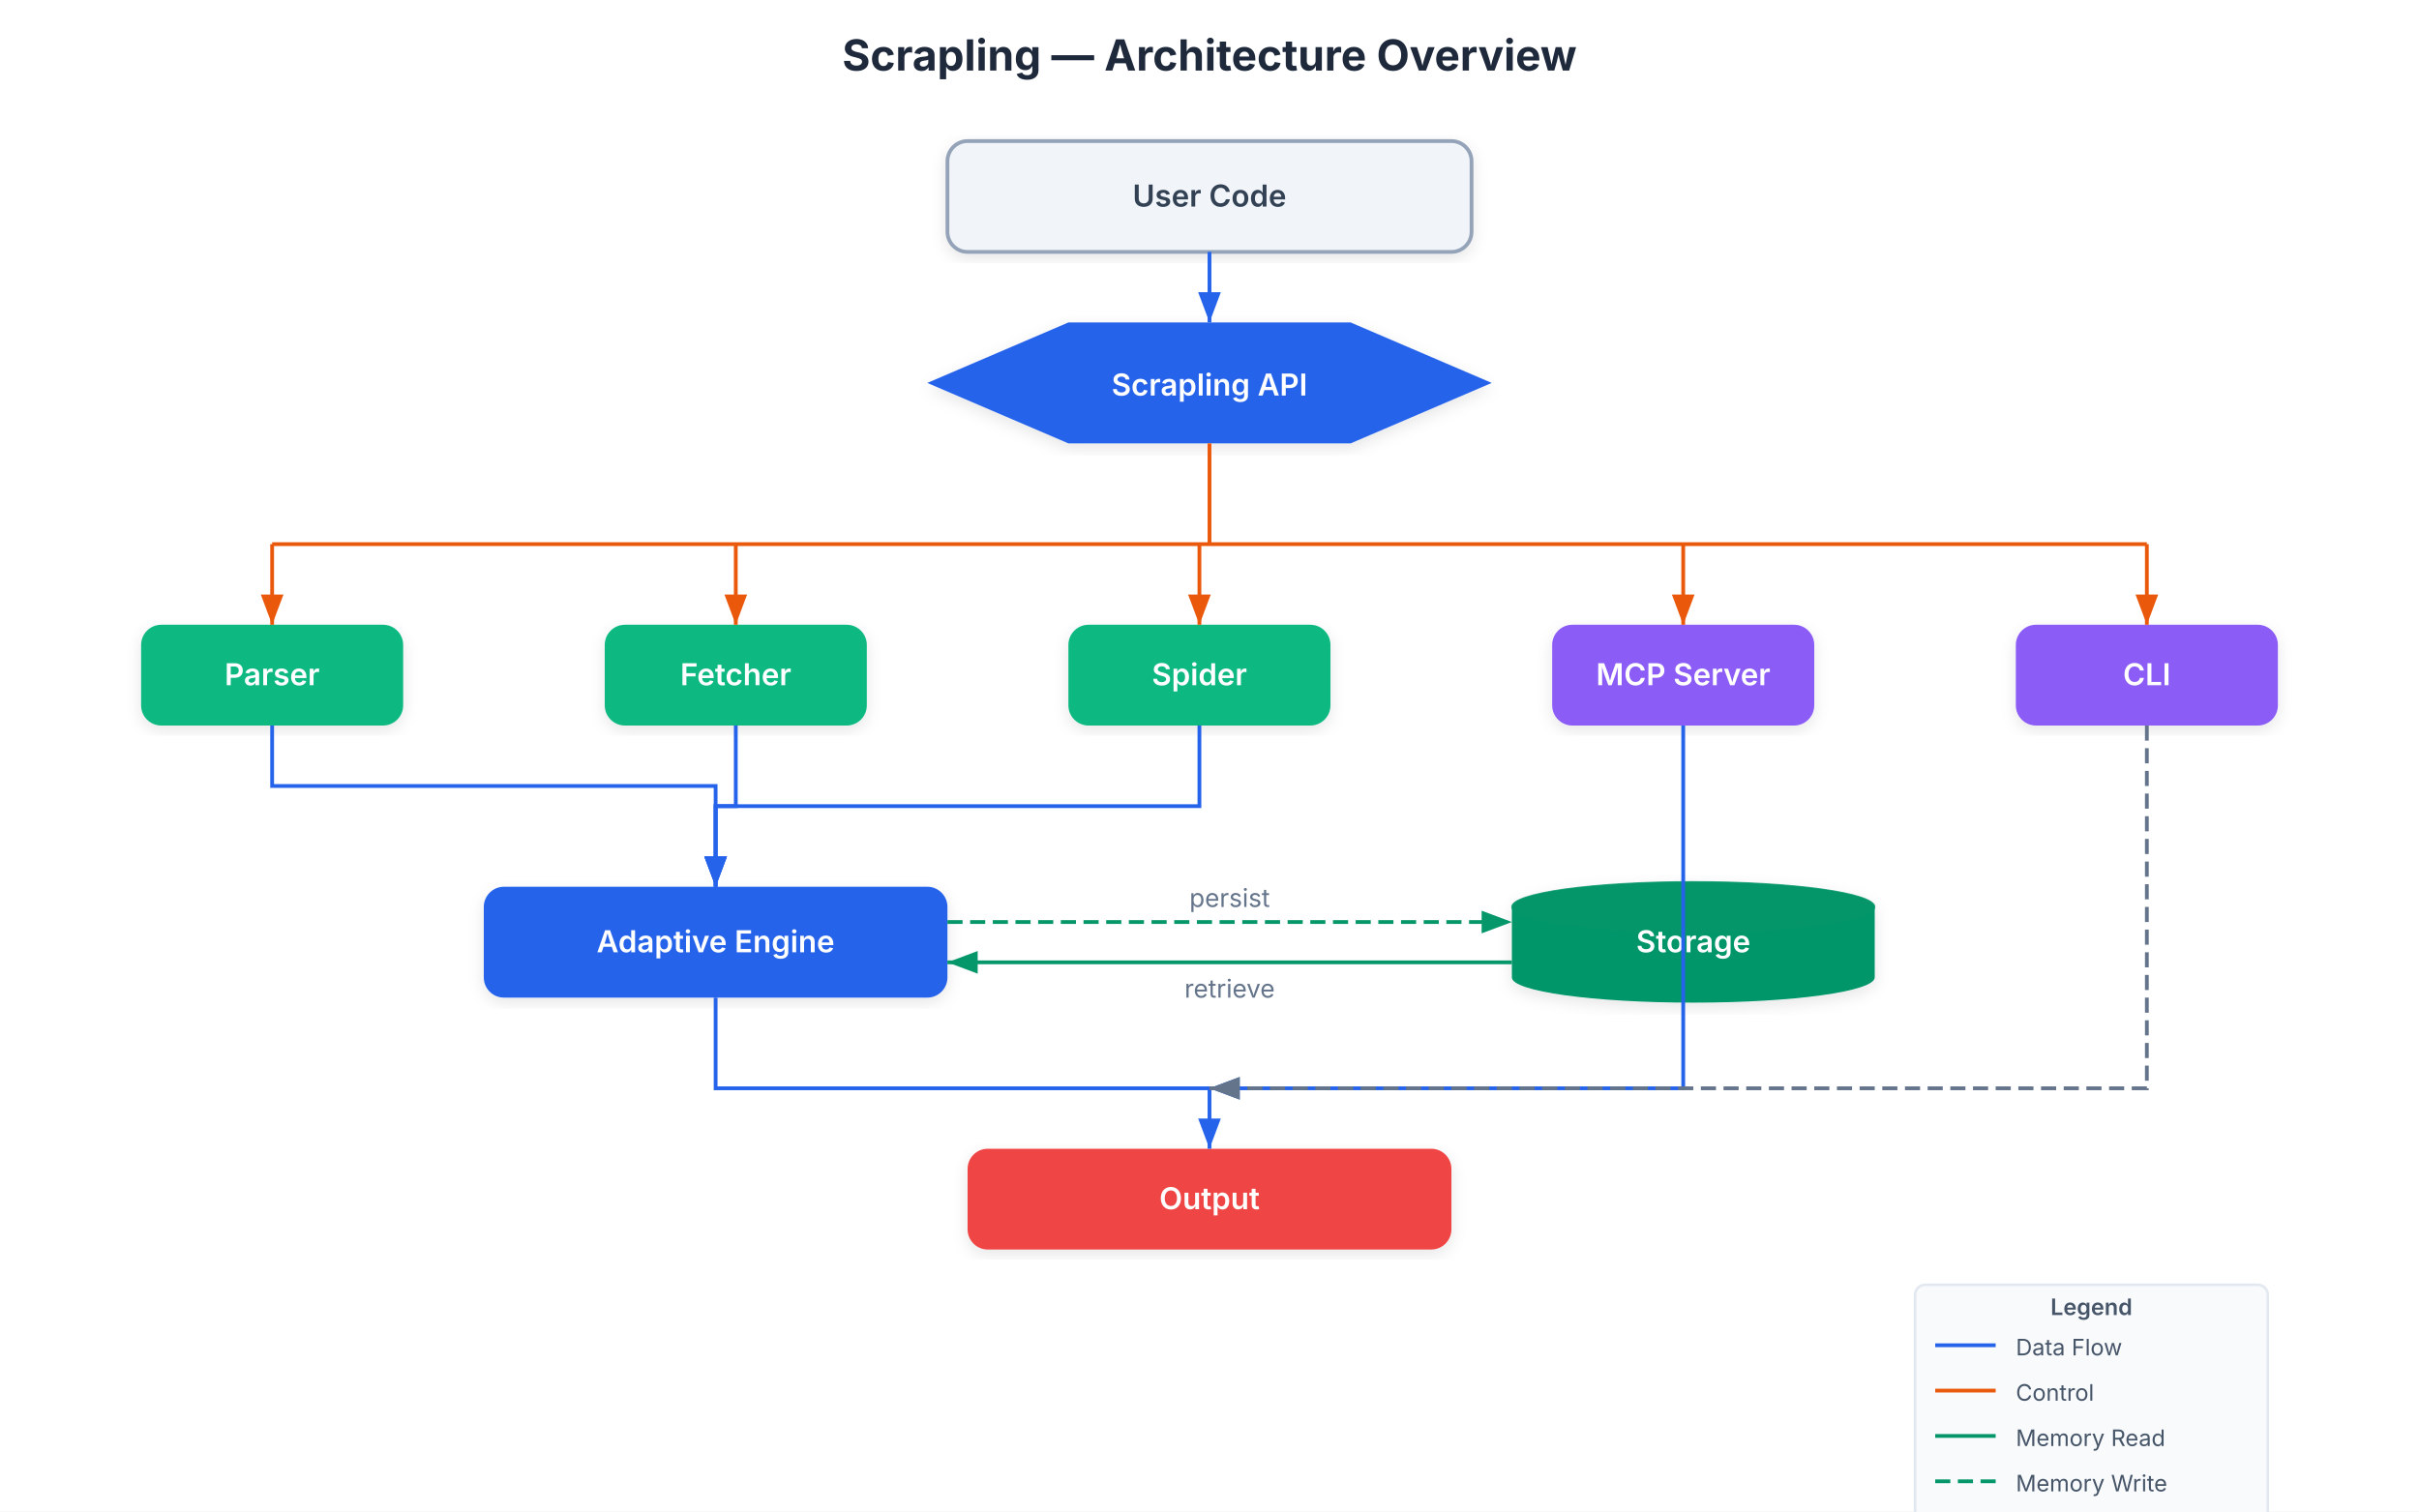
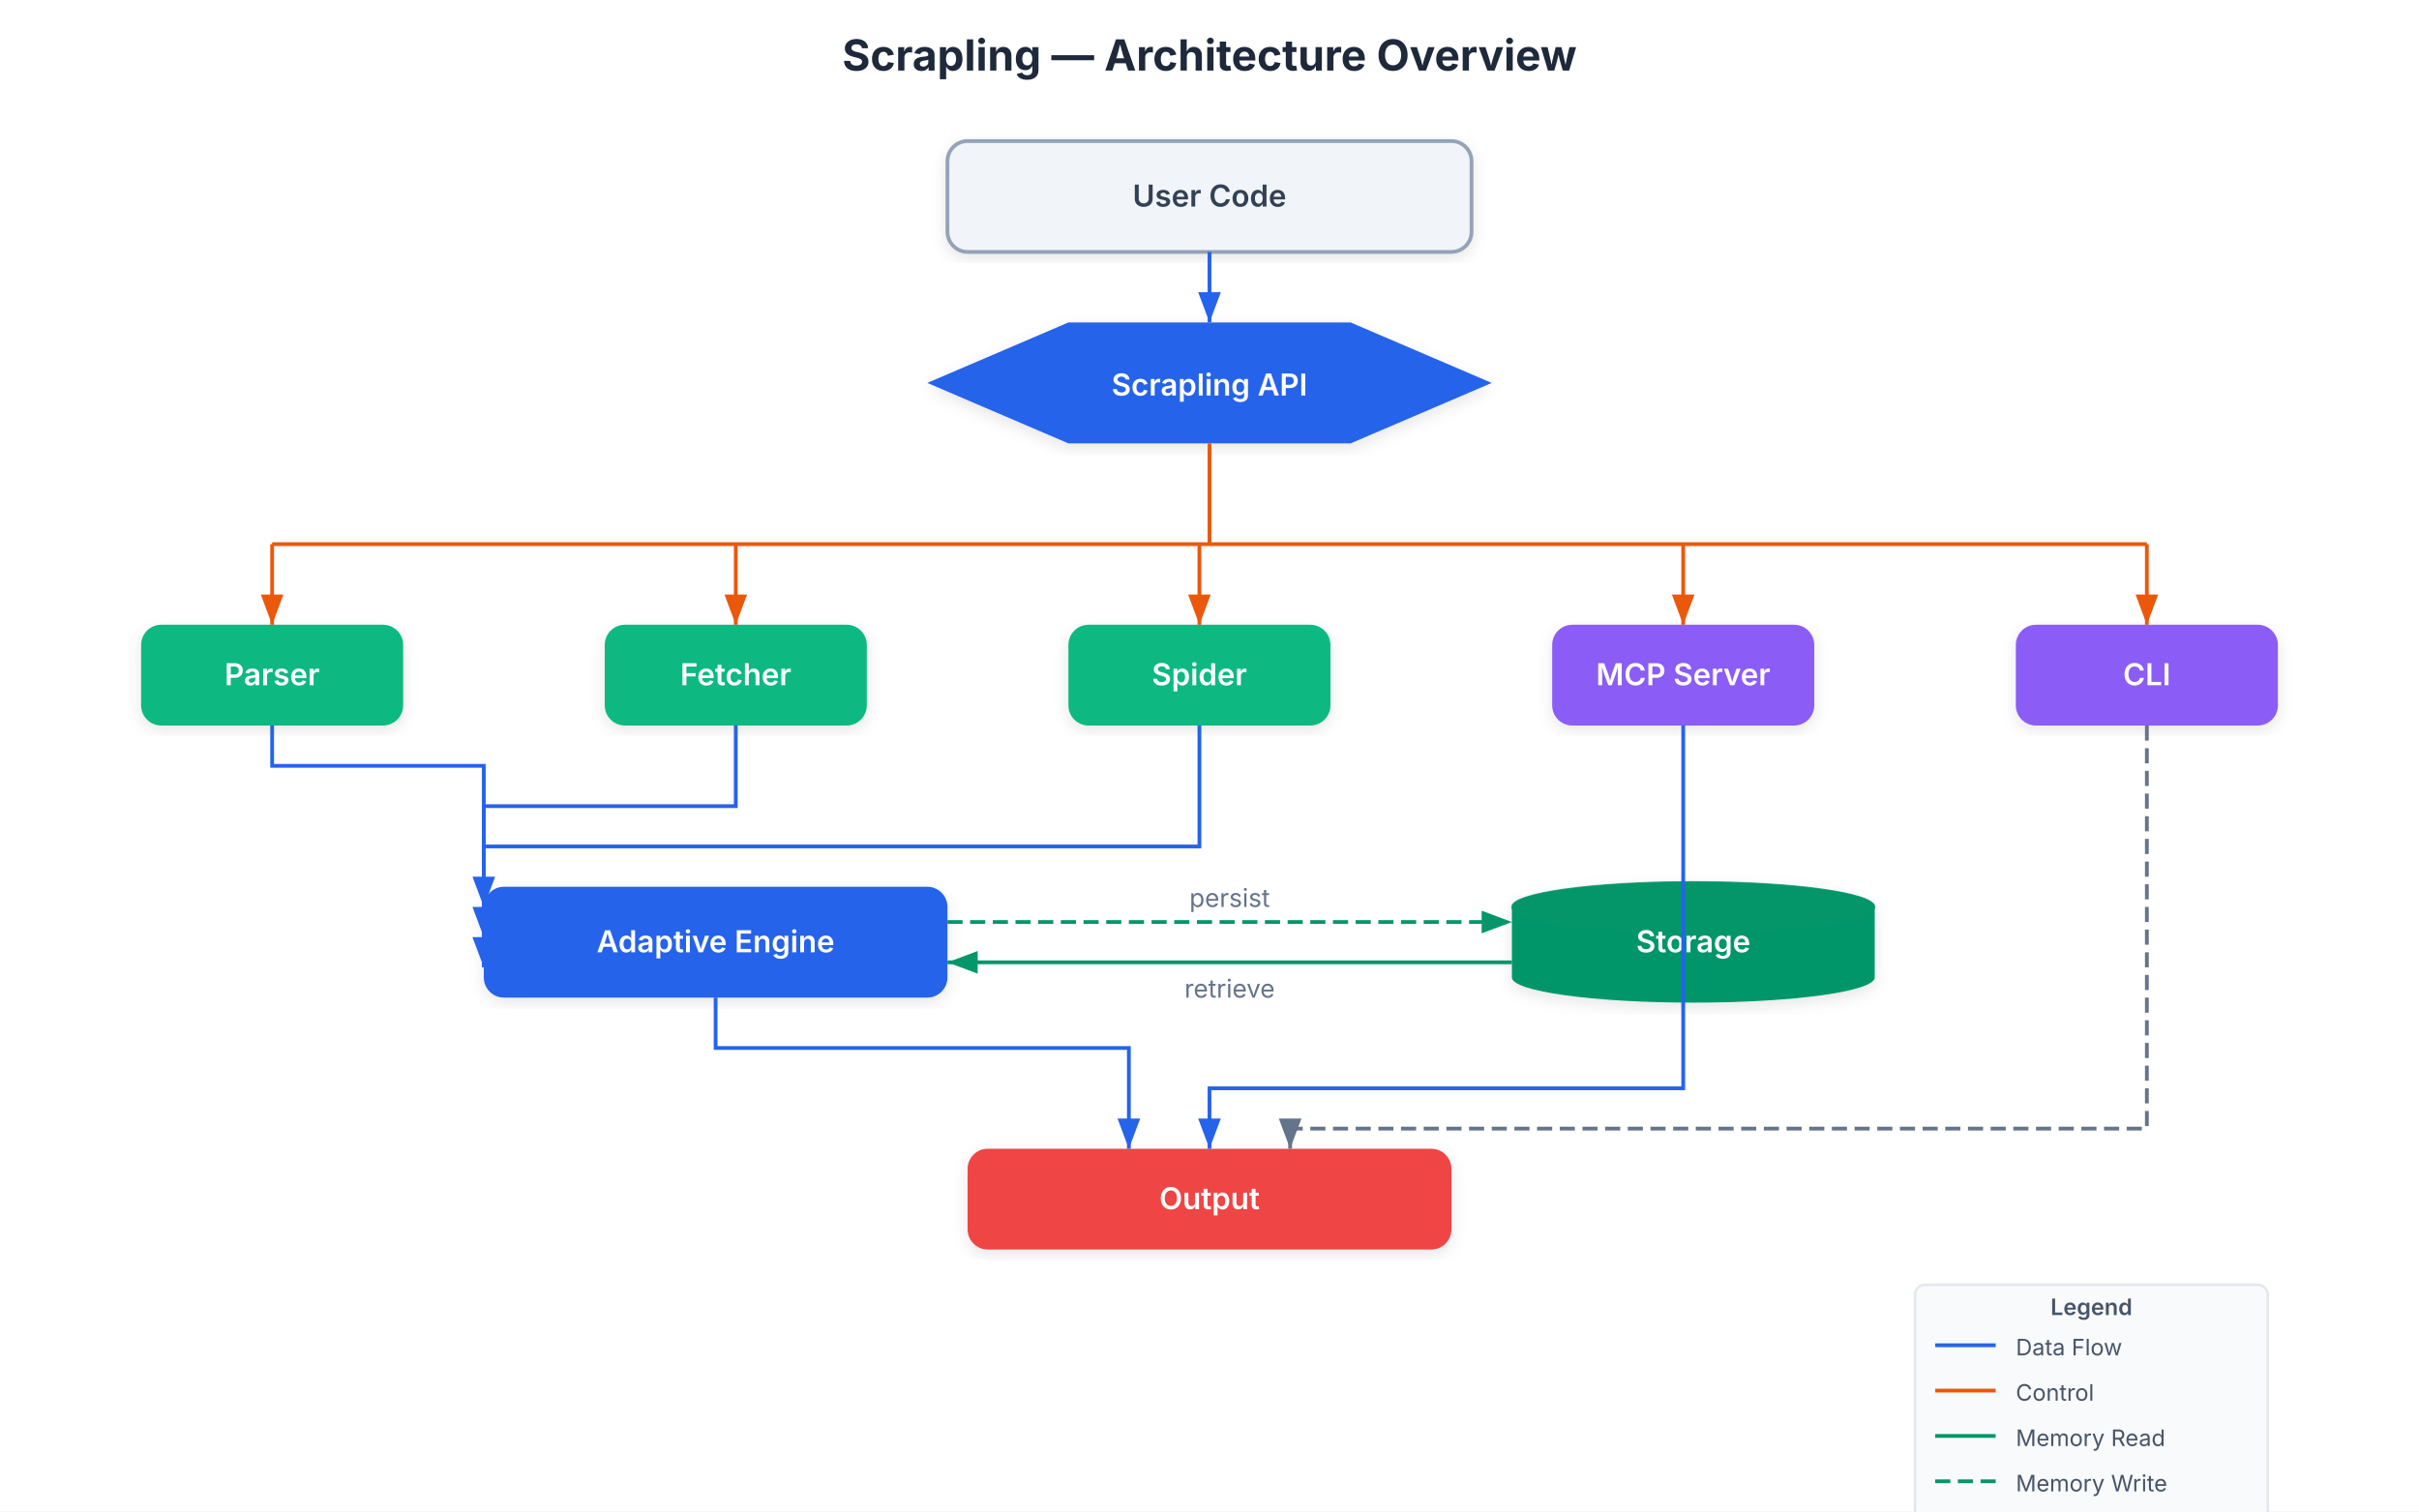
<svg xmlns="http://www.w3.org/2000/svg" viewBox="0 0 960 600">
  <style>
    text { font-family: Inter, system-ui, -apple-system, sans-serif; }
    .mono { font-family: JetBrains Mono, Fira Code, monospace; }
    .title { font-size: 17px; font-weight: 700; fill: #1e293b; }
    .comp  { font-size: 12px; font-weight: 600; fill: #ffffff; }
    .comp-d { font-size: 12px; font-weight: 600; fill: #334155; }
    .label { font-size: 10px; fill: #64748b; }
    .anno  { font-size: 9px; fill: #94a3b8; }
    .legend { font-size: 9px; fill: #475569; }
  </style>
  <defs>
    <filter id="shadow">
      <feDropShadow dx="0" dy="2" stdDeviation="3" flood-opacity="0.1" />
    </filter>
    <marker id="arr-blue" markerWidth="8" markerHeight="6" refX="8" refY="3" orient="auto">
      <path d="M0,0 L8,3 L0,6 Z" fill="#2563eb" />
    </marker>
    <marker id="arr-orange" markerWidth="8" markerHeight="6" refX="8" refY="3" orient="auto">
      <path d="M0,0 L8,3 L0,6 Z" fill="#ea580c" />
    </marker>
    <marker id="arr-green" markerWidth="8" markerHeight="6" refX="8" refY="3" orient="auto">
      <path d="M0,0 L8,3 L0,6 Z" fill="#059669" />
    </marker>
    <marker id="arr-purple" markerWidth="8" markerHeight="6" refX="8" refY="3" orient="auto">
      <path d="M0,0 L8,3 L0,6 Z" fill="#7c3aed" />
    </marker>
    <marker id="arr-gray" markerWidth="8" markerHeight="6" refX="8" refY="3" orient="auto">
      <path d="M0,0 L8,3 L0,6 Z" fill="#64748b" />
    </marker>
  </defs>
  <rect width="960" height="600" fill="#ffffff" />
  <text x="480" y="28" text-anchor="middle" class="title">Scrapling — Architecture Overview</text>
  <rect x="376" y="56" width="208" height="44" rx="8" fill="#f1f5f9" stroke="#94a3b8" stroke-width="1.5" filter="url(#shadow)" />
  <text x="480" y="82" text-anchor="middle" class="comp-d">User Code</text>
  <polygon points="368,152 424,128 536,128 592,152 536,176 424,176" fill="#2563eb" filter="url(#shadow)" />
  <text x="480" y="157" text-anchor="middle" class="comp">Scrapling API</text>
  <rect x="56" y="248" width="104" height="40" rx="8" fill="#10b981" filter="url(#shadow)" />
  <text x="108" y="272" text-anchor="middle" class="comp">Parser</text>
  <rect x="240" y="248" width="104" height="40" rx="8" fill="#10b981" filter="url(#shadow)" />
  <text x="292" y="272" text-anchor="middle" class="comp">Fetcher</text>
  <rect x="424" y="248" width="104" height="40" rx="8" fill="#10b981" filter="url(#shadow)" />
  <text x="476" y="272" text-anchor="middle" class="comp">Spider</text>
  <rect x="616" y="248" width="104" height="40" rx="8" fill="#8b5cf6" filter="url(#shadow)" />
  <text x="668" y="272" text-anchor="middle" class="comp">MCP Server</text>
  <rect x="800" y="248" width="104" height="40" rx="8" fill="#8b5cf6" filter="url(#shadow)" />
  <text x="852" y="272" text-anchor="middle" class="comp">CLI</text>
  <rect x="192" y="352" width="184" height="44" rx="8" fill="#2563eb" filter="url(#shadow)" />
  <text x="284" y="378" text-anchor="middle" class="comp">Adaptive Engine</text>
  <path d="M600,360 L600,388 A72,10 0 0,0 744,388 L744,360 A72,10 0 0,0 600,360 Z" fill="#059669" filter="url(#shadow)" />
  <ellipse cx="672" cy="360" rx="72" ry="10" fill="#059669" stroke="#059669" stroke-width="0.5" opacity="0.8" />
  <text x="672" y="378" text-anchor="middle" class="comp">Storage</text>
  <rect x="384" y="456" width="192" height="40" rx="8" fill="#ef4444" filter="url(#shadow)" />
  <text x="480" y="480" text-anchor="middle" class="comp">Output</text>
  <path d="M480,100 L480,128" fill="none" stroke="#2563eb" stroke-width="1.5" marker-end="url(#arr-blue)" />
  <line x1="480" y1="176" x2="480" y2="216" stroke="#ea580c" stroke-width="1.5" />
  <line x1="108" y1="216" x2="852" y2="216" stroke="#ea580c" stroke-width="1.5" />
  <path d="M108,216 L108,248" fill="none" stroke="#ea580c" stroke-width="1.5" marker-end="url(#arr-orange)" />
  <path d="M292,216 L292,248" fill="none" stroke="#ea580c" stroke-width="1.5" marker-end="url(#arr-orange)" />
  <path d="M476,216 L476,248" fill="none" stroke="#ea580c" stroke-width="1.5" marker-end="url(#arr-orange)" />
  <path d="M668,216 L668,248" fill="none" stroke="#ea580c" stroke-width="1.5" marker-end="url(#arr-orange)" />
  <path d="M852,216 L852,248" fill="none" stroke="#ea580c" stroke-width="1.5" marker-end="url(#arr-orange)" />
-   <path d="M108,288 L108,312 L284,312 L284,352" fill="none" stroke="#2563eb" stroke-width="1.5" marker-end="url(#arr-blue)" />
-   <path d="M292,288 L292,320 L284,320 L284,352" fill="none" stroke="#2563eb" stroke-width="1.5" marker-end="url(#arr-blue)" />
-   <path d="M476,288 L476,320 L284,320 L284,352" fill="none" stroke="#2563eb" stroke-width="1.5" marker-end="url(#arr-blue)" />
+   <path d="M108,288 L108,304 L192,304 L192,360" fill="none" stroke="#2563eb" stroke-width="1.5" marker-end="url(#arr-blue)" />
+   <path d="M292,288 L292,320 L192,320 L192,372" fill="none" stroke="#2563eb" stroke-width="1.5" marker-end="url(#arr-blue)" />
+   <path d="M476,288 L476,336 L192,336 L192,384" fill="none" stroke="#2563eb" stroke-width="1.5" marker-end="url(#arr-blue)" />
  <path d="M376,366 L600,366" fill="none" stroke="#059669" stroke-width="1.5" stroke-dasharray="6 3" marker-end="url(#arr-green)" />
  <text x="488" y="360" text-anchor="middle" class="label" fill="#059669">persist</text>
  <path d="M600,382 L376,382" fill="none" stroke="#059669" stroke-width="1.5" marker-end="url(#arr-green)" />
  <text x="488" y="396" text-anchor="middle" class="label" fill="#059669">retrieve</text>
-   <path d="M284,396 L284,432 L480,432 L480,456" fill="none" stroke="#2563eb" stroke-width="1.5" marker-end="url(#arr-blue)" />
-   <path d="M668,288 L668,432 L480,432" fill="none" stroke="#2563eb" stroke-width="1.5" marker-end="url(#arr-blue)" />
-   <path d="M852,288 L852,432 L480,432" fill="none" stroke="#64748b" stroke-width="1.5" stroke-dasharray="6 3" marker-end="url(#arr-gray)" />
+   <path d="M284,396 L284,416 L448,416 L448,456" fill="none" stroke="#2563eb" stroke-width="1.5" marker-end="url(#arr-blue)" />
+   <path d="M668,288 L668,432 L480,432 L480,456" fill="none" stroke="#2563eb" stroke-width="1.5" marker-end="url(#arr-blue)" />
+   <path d="M852,288 L852,448 L512,448 L512,456" fill="none" stroke="#64748b" stroke-width="1.5" stroke-dasharray="6 3" marker-end="url(#arr-gray)" />
  <rect x="760" y="510" width="140" height="106" rx="4" fill="#f8fafc" stroke="#e2e8f0" stroke-width="1" />
  <text x="830" y="522" text-anchor="middle" class="legend" font-weight="600">Legend</text>
  <line x1="768" y1="534" x2="792" y2="534" stroke="#2563eb" stroke-width="1.5" />
  <text x="800" y="538" class="legend">Data Flow</text>
  <line x1="768" y1="552" x2="792" y2="552" stroke="#ea580c" stroke-width="1.5" />
  <text x="800" y="556" class="legend">Control</text>
  <line x1="768" y1="570" x2="792" y2="570" stroke="#059669" stroke-width="1.5" />
  <text x="800" y="574" class="legend">Memory Read</text>
  <line x1="768" y1="588" x2="792" y2="588" stroke="#059669" stroke-width="1.5" stroke-dasharray="6 3" />
  <text x="800" y="592" class="legend">Memory Write</text>
  <line x1="768" y1="606" x2="792" y2="606" stroke="#64748b" stroke-width="1.5" stroke-dasharray="6 3" />
  <text x="800" y="610" class="legend">Async / Event</text>
</svg>
